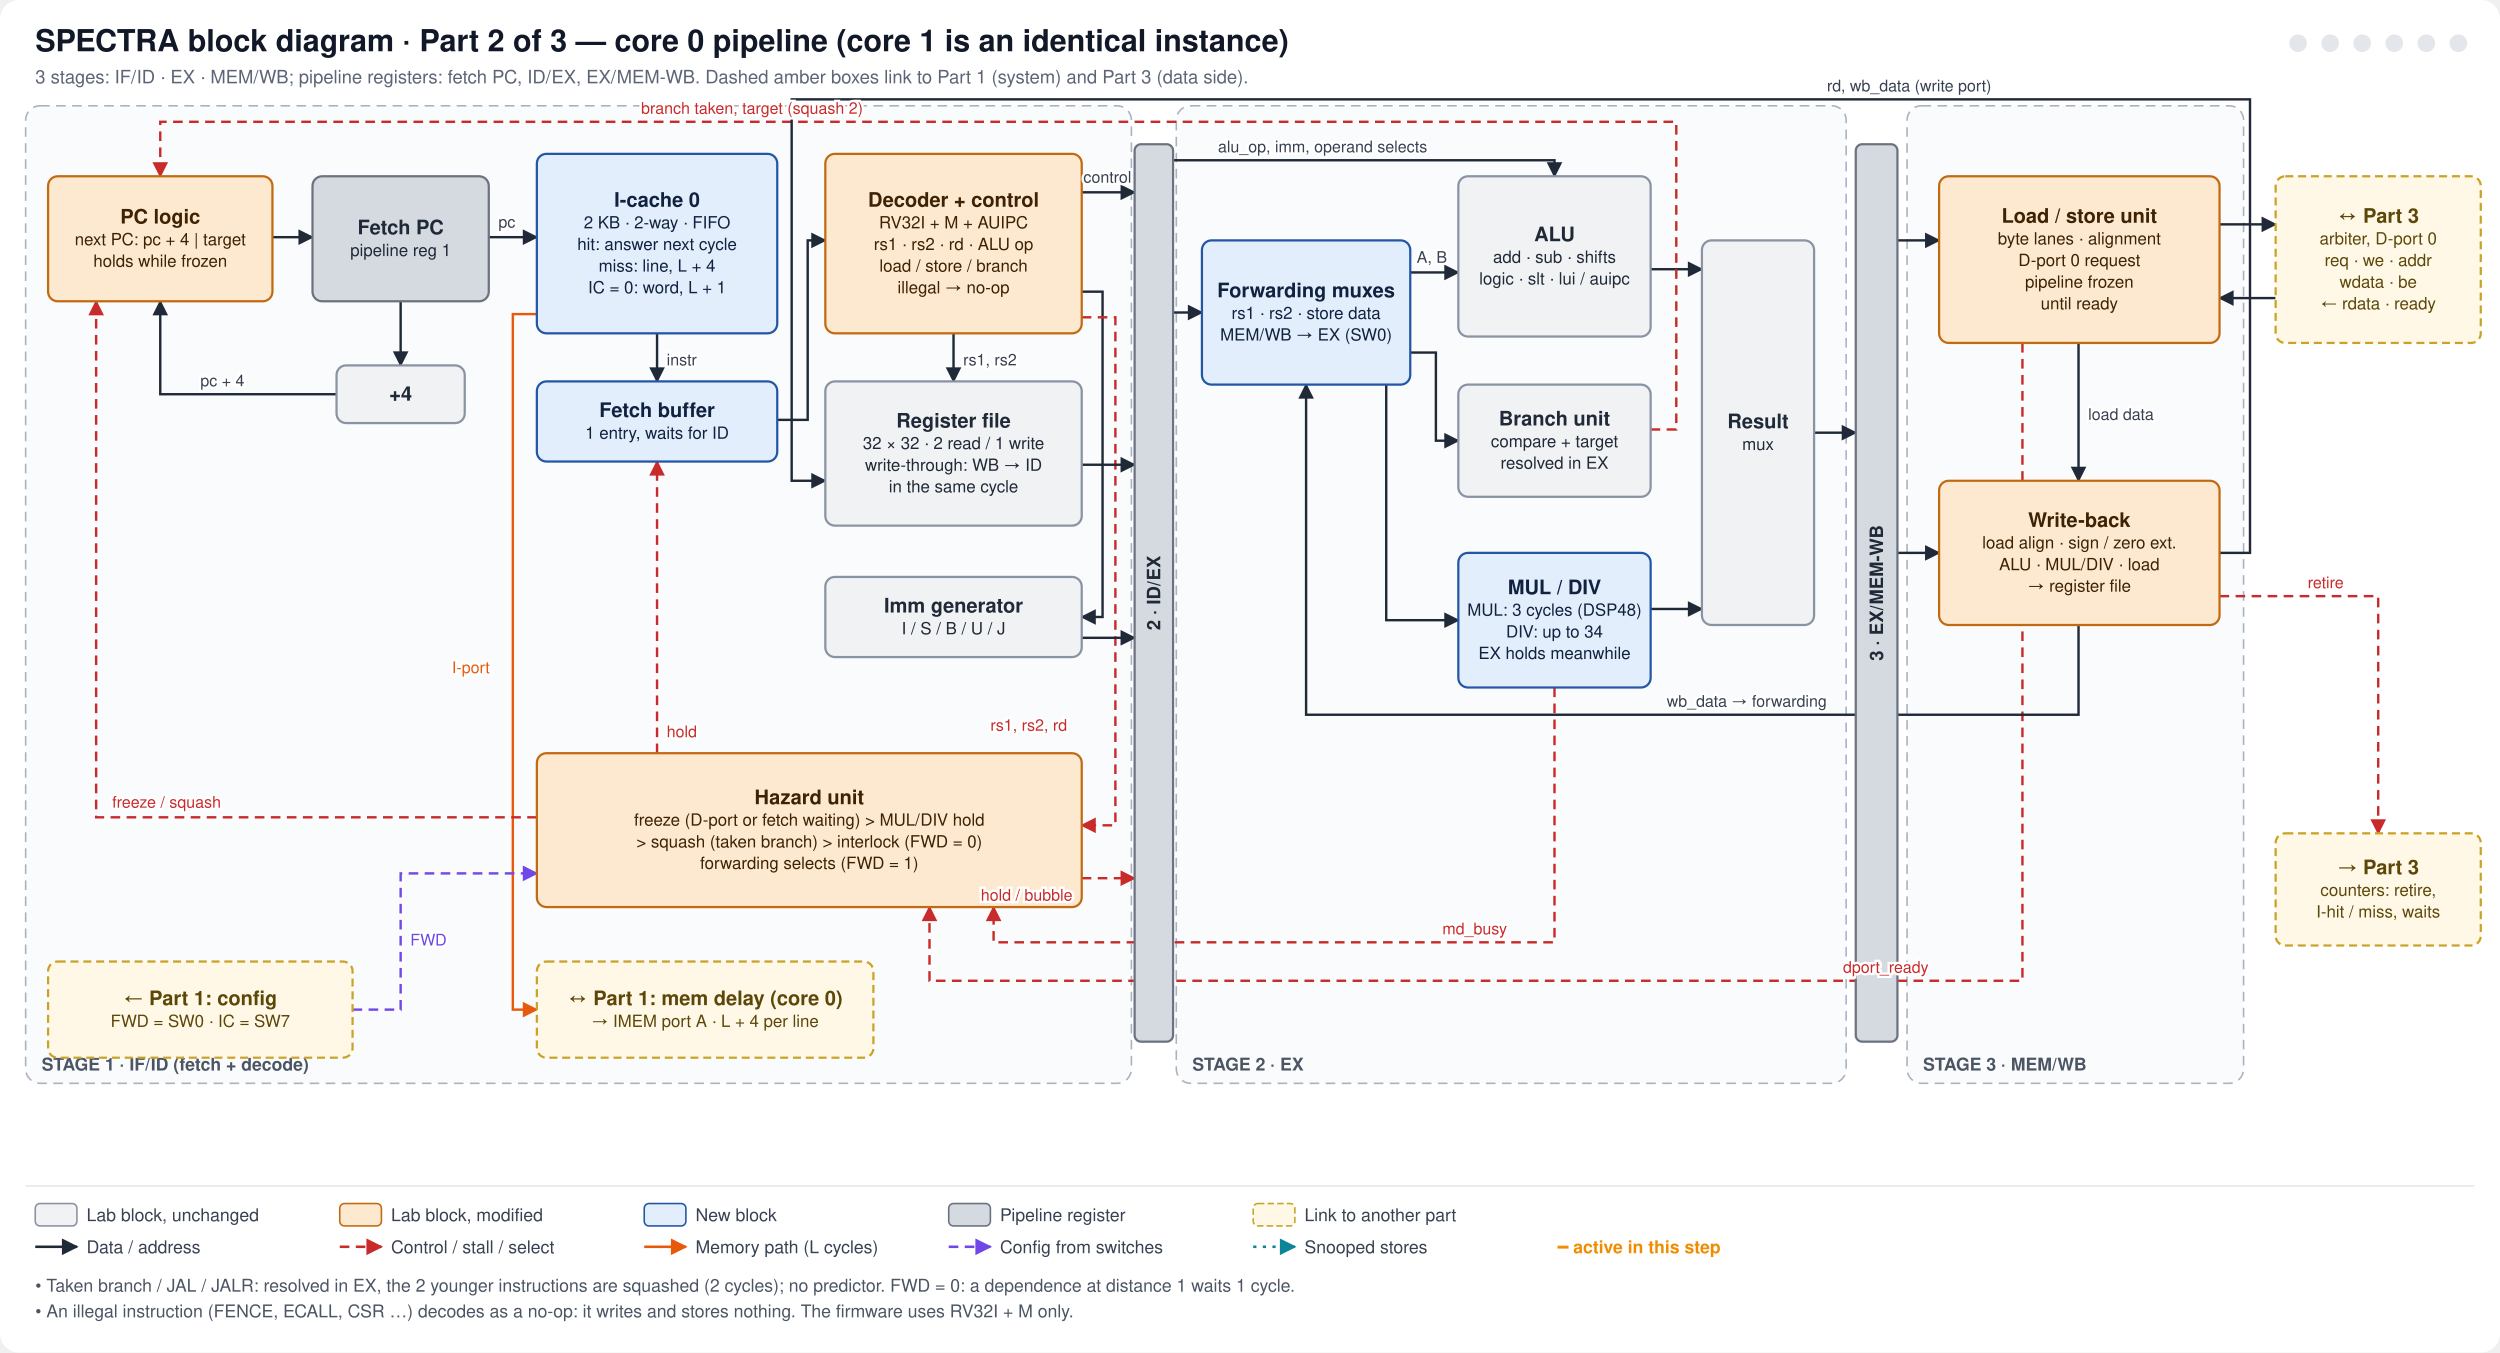
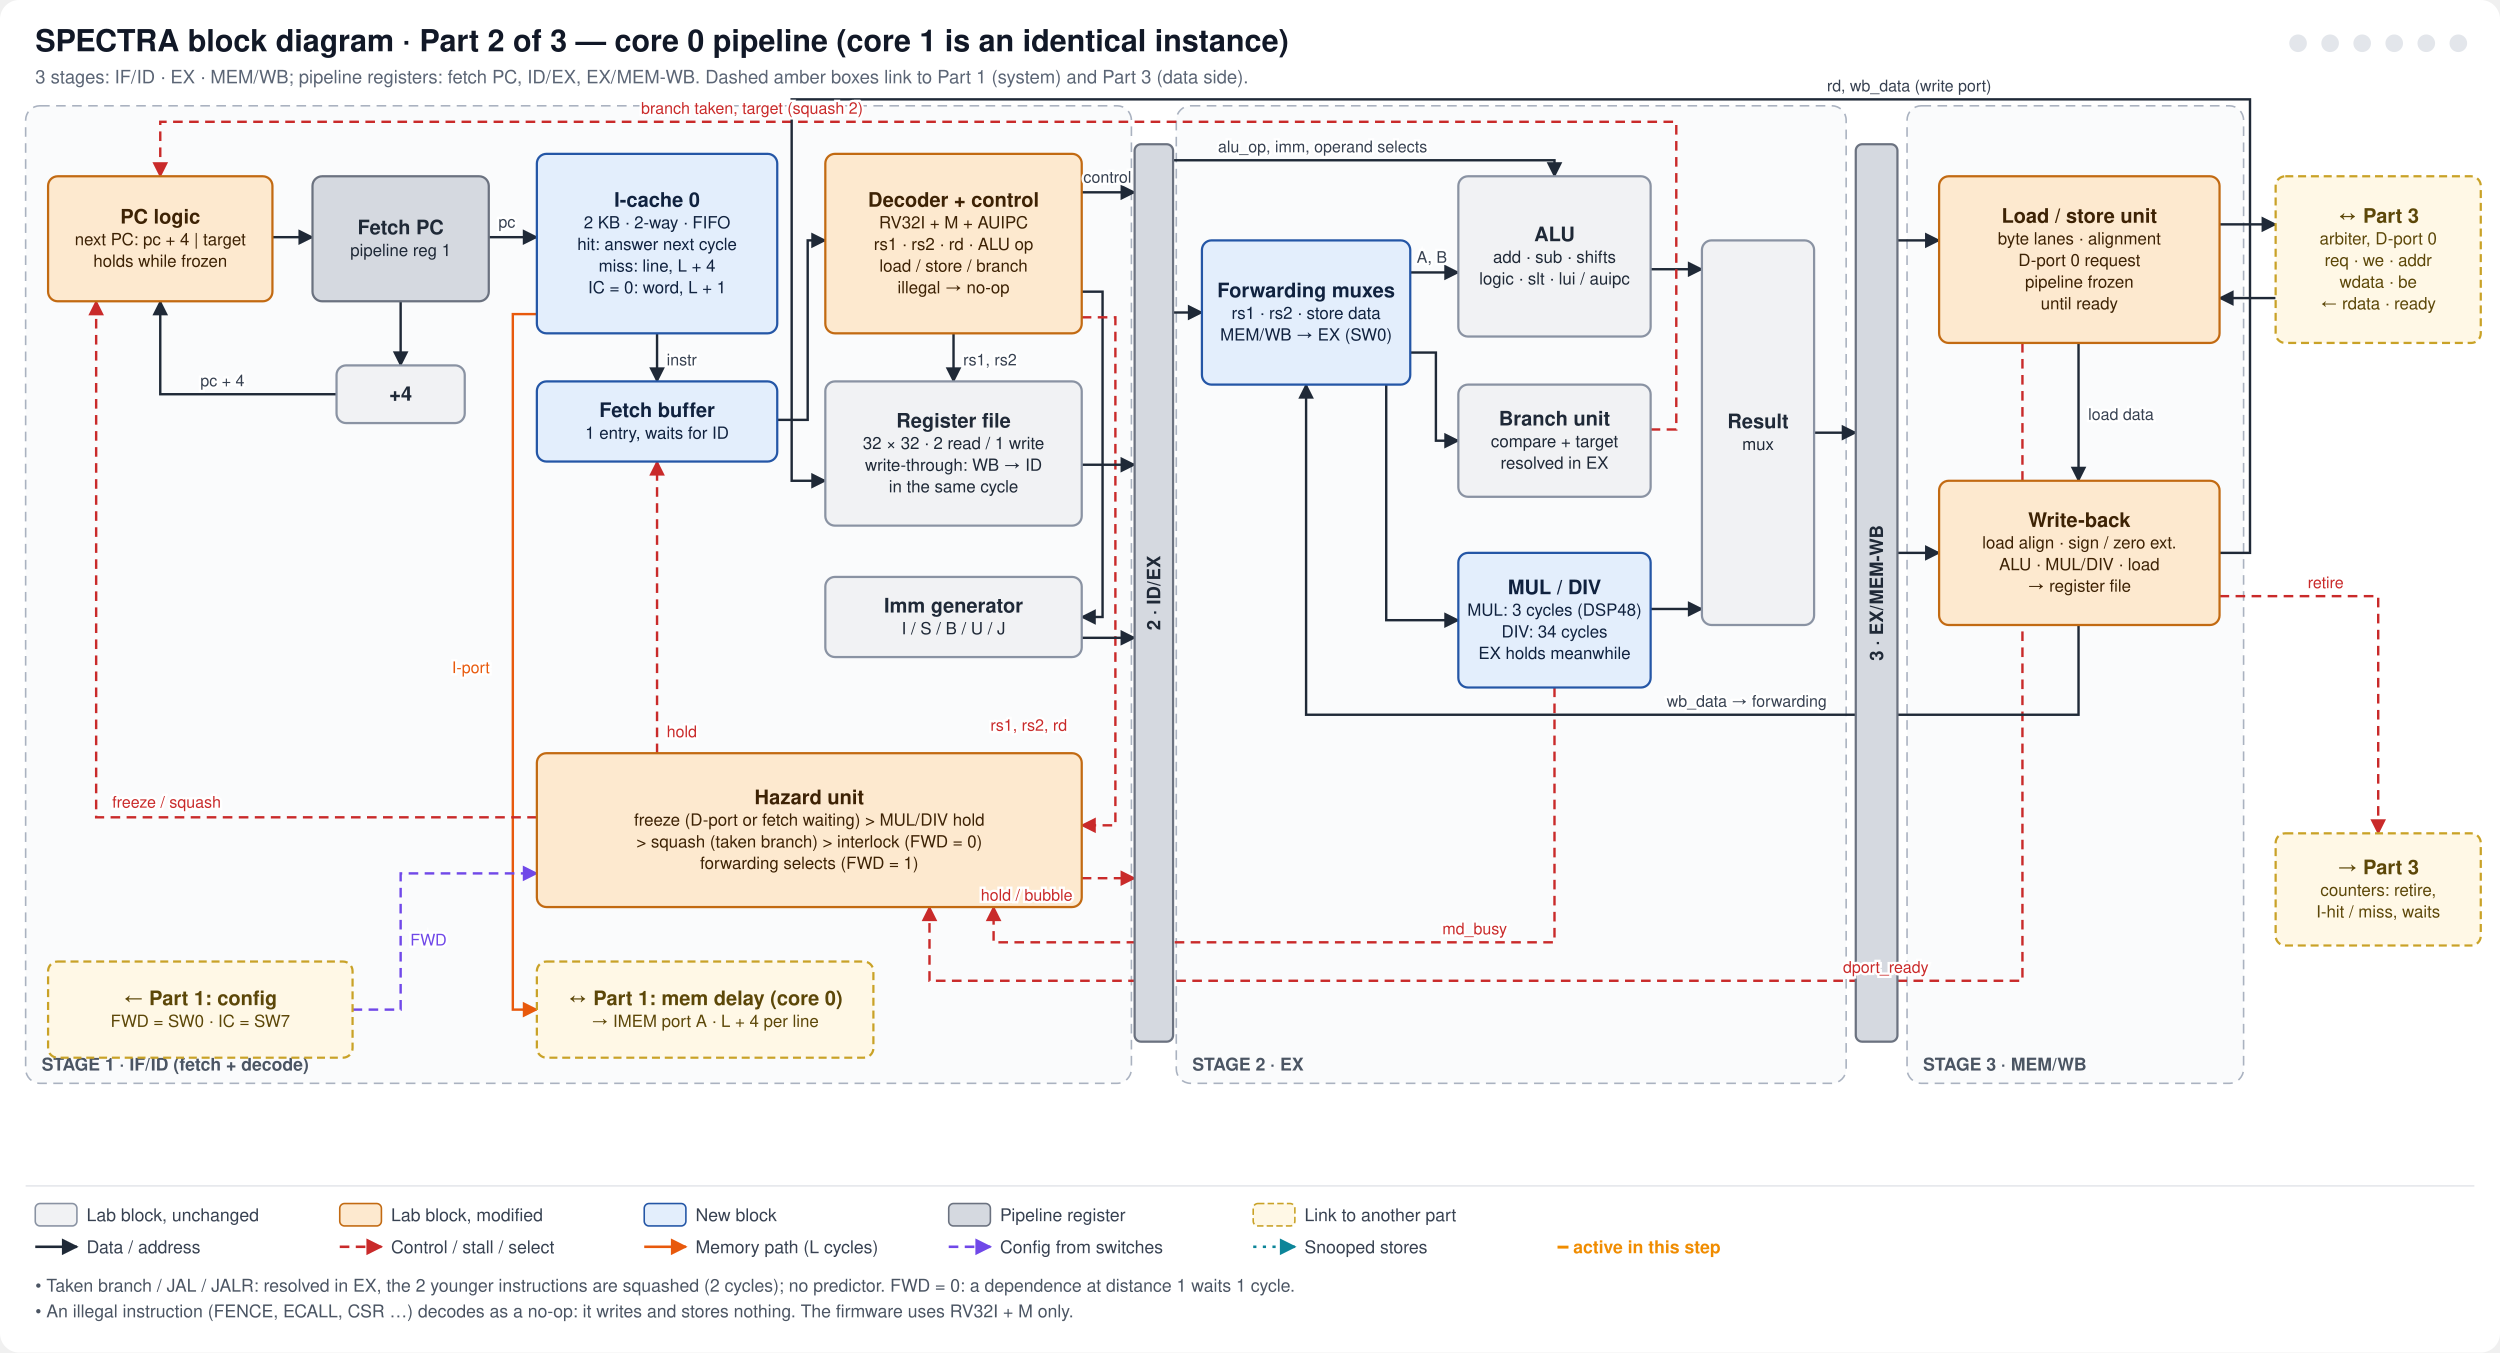
<svg xmlns="http://www.w3.org/2000/svg" viewBox="0 0 1560 844" width="1560" height="844" font-family="Segoe UI, Helvetica, Arial, sans-serif">
  <defs>
    <style>.flow{stroke-dasharray:7 9;animation:flow .7s linear infinite}@keyframes flow{to{stroke-dashoffset:-32}}@keyframes p0{0%,16.27%{opacity:1}16.67%,100%{opacity:0}}.p0{opacity:0;animation:p0 20.4s linear infinite}@keyframes p1{0%,16.67%{opacity:0}17.07%,32.93%{opacity:1}33.33%,100%{opacity:0}}.p1{opacity:0;animation:p1 20.4s linear infinite}@keyframes p2{0%,33.33%{opacity:0}33.73%,49.60%{opacity:1}50.00%,100%{opacity:0}}.p2{opacity:0;animation:p2 20.4s linear infinite}@keyframes p3{0%,50.00%{opacity:0}50.40%,66.27%{opacity:1}66.67%,100%{opacity:0}}.p3{opacity:0;animation:p3 20.4s linear infinite}@keyframes p4{0%,66.67%{opacity:0}67.07%,82.93%{opacity:1}83.33%,100%{opacity:0}}.p4{opacity:0;animation:p4 20.4s linear infinite}@keyframes p5{0%,83.33%{opacity:0}83.73%,99.60%{opacity:1}100.00%,100%{opacity:0}}.p5{opacity:0;animation:p5 20.4s linear infinite}</style>
    <marker id="m_data" viewBox="0 0 10 10" refX="9" refY="5" markerWidth="6.5" markerHeight="6.5" orient="auto-start-reverse">
      <path d="M0 0 L10 5 L0 10 z" fill="#1f2937" />
    </marker>
    <marker id="m_ctrl" viewBox="0 0 10 10" refX="9" refY="5" markerWidth="6.5" markerHeight="6.5" orient="auto-start-reverse">
      <path d="M0 0 L10 5 L0 10 z" fill="#c92a2a" />
    </marker>
    <marker id="m_mem" viewBox="0 0 10 10" refX="9" refY="5" markerWidth="6.5" markerHeight="6.5" orient="auto-start-reverse">
      <path d="M0 0 L10 5 L0 10 z" fill="#e8590c" />
    </marker>
    <marker id="m_cfg" viewBox="0 0 10 10" refX="9" refY="5" markerWidth="6.5" markerHeight="6.5" orient="auto-start-reverse">
      <path d="M0 0 L10 5 L0 10 z" fill="#7048e8" />
    </marker>
    <marker id="m_snoop" viewBox="0 0 10 10" refX="9" refY="5" markerWidth="6.5" markerHeight="6.5" orient="auto-start-reverse">
      <path d="M0 0 L10 5 L0 10 z" fill="#0c8599" />
    </marker>
    <marker id="m_hl" viewBox="0 0 10 10" refX="9" refY="5" markerWidth="6.5" markerHeight="6.5" orient="auto-start-reverse">
      <path d="M0 0 L10 5 L0 10 z" fill="#f08c00" />
    </marker>
  </defs>
  <rect width="1560" height="844" rx="12" fill="#ffffff" />
  <text x="22" y="32" font-size="19" font-weight="700" fill="#111827">SPECTRA block diagram · Part 2 of 3 — core 0 pipeline (core 1 is an identical instance)</text>
  <text x="22" y="52" font-size="11.5" fill="#5b6575">3 stages: IF/ID · EX · MEM/WB; pipeline registers: fetch PC, ID/EX, EX/MEM-WB. Dashed amber boxes link to Part 1 (system) and Part 3 (data side).</text>
  <rect x="16" y="66" width="690" height="610" rx="9" fill="#fafbfc" stroke="#aab2c0" stroke-dasharray="6 4" />
  <text x="26" y="668" font-size="11" font-weight="700" fill="#4b5563">STAGE 1 · IF/ID (fetch + decode)</text>
  <rect x="734" y="66" width="418" height="610" rx="9" fill="#fafbfc" stroke="#aab2c0" stroke-dasharray="6 4" />
  <text x="744" y="668" font-size="11" font-weight="700" fill="#4b5563">STAGE 2 · EX</text>
  <rect x="1190" y="66" width="210" height="610" rx="9" fill="#fafbfc" stroke="#aab2c0" stroke-dasharray="6 4" />
  <text x="1200" y="668" font-size="11" font-weight="700" fill="#4b5563">STAGE 3 · MEM/WB</text>
  <path d="M170 148 L195 148" fill="none" stroke="#1f2937" stroke-width="1.5" marker-end="url(#m_data)" />
  <path d="M305 148 L335 148" fill="none" stroke="#1f2937" stroke-width="1.5" marker-end="url(#m_data)" />
  <path d="M250 188 L250 228" fill="none" stroke="#1f2937" stroke-width="1.5" marker-end="url(#m_data)" />
  <path d="M210 246 L100 246 L100 188" fill="none" stroke="#1f2937" stroke-width="1.5" marker-end="url(#m_data)" />
  <path d="M410 208 L410 238" fill="none" stroke="#1f2937" stroke-width="1.5" marker-end="url(#m_data)" />
  <path d="M335 196 L320 196 L320 630 L335 630" fill="none" stroke="#e8590c" stroke-width="1.5" marker-end="url(#m_mem)" />
  <path d="M485 262 L504 262 L504 150 L515 150" fill="none" stroke="#1f2937" stroke-width="1.5" marker-end="url(#m_data)" />
  <path d="M595 208 L595 238" fill="none" stroke="#1f2937" stroke-width="1.5" marker-end="url(#m_data)" />
  <path d="M675 182 L688 182 L688 385 L675 385" fill="none" stroke="#1f2937" stroke-width="1.5" marker-end="url(#m_data)" />
  <path d="M675 198 L696 198 L696 515 L675 515" fill="none" stroke="#c92a2a" stroke-width="1.5" stroke-dasharray="6 4" marker-end="url(#m_ctrl)" />
  <path d="M675 120 L708 120" fill="none" stroke="#1f2937" stroke-width="1.5" marker-end="url(#m_data)" />
  <path d="M675 290 L708 290" fill="none" stroke="#1f2937" stroke-width="1.5" marker-end="url(#m_data)" />
  <path d="M675 398 L708 398" fill="none" stroke="#1f2937" stroke-width="1.5" marker-end="url(#m_data)" />
  <path d="M335 510 L60 510 L60 188" fill="none" stroke="#c92a2a" stroke-width="1.5" stroke-dasharray="6 4" marker-end="url(#m_ctrl)" />
  <path d="M410 470 L410 288" fill="none" stroke="#c92a2a" stroke-width="1.5" stroke-dasharray="6 4" marker-end="url(#m_ctrl)" />
  <path d="M675 548 L708 548" fill="none" stroke="#c92a2a" stroke-width="1.5" stroke-dasharray="6 4" marker-end="url(#m_ctrl)" />
  <path d="M732 195 L750 195" fill="none" stroke="#1f2937" stroke-width="1.5" marker-end="url(#m_data)" />
  <path d="M732 100 L970 100 L970 110" fill="none" stroke="#1f2937" stroke-width="1.5" marker-end="url(#m_data)" />
  <path d="M880 170 L910 170" fill="none" stroke="#1f2937" stroke-width="1.5" marker-end="url(#m_data)" />
  <path d="M880 220 L896 220 L896 275 L910 275" fill="none" stroke="#1f2937" stroke-width="1.5" marker-end="url(#m_data)" />
  <path d="M865 240 L865 387 L910 387" fill="none" stroke="#1f2937" stroke-width="1.5" marker-end="url(#m_data)" />
  <path d="M1030 168 L1062 168" fill="none" stroke="#1f2937" stroke-width="1.5" marker-end="url(#m_data)" />
  <path d="M1030 380 L1062 380" fill="none" stroke="#1f2937" stroke-width="1.5" marker-end="url(#m_data)" />
  <path d="M970 429 L970 588 L620 588 L620 566" fill="none" stroke="#c92a2a" stroke-width="1.5" stroke-dasharray="6 4" marker-end="url(#m_ctrl)" />
  <path d="M1030 268 L1046 268 L1046 76 L100 76 L100 110" fill="none" stroke="#c92a2a" stroke-width="1.5" stroke-dasharray="6 4" marker-end="url(#m_ctrl)" />
  <path d="M1132 270 L1158 270" fill="none" stroke="#1f2937" stroke-width="1.5" marker-end="url(#m_data)" />
  <path d="M1184 150 L1210 150" fill="none" stroke="#1f2937" stroke-width="1.5" marker-end="url(#m_data)" />
  <path d="M1184 345 L1210 345" fill="none" stroke="#1f2937" stroke-width="1.5" marker-end="url(#m_data)" />
  <path d="M1385 140 L1420 140" fill="none" stroke="#1f2937" stroke-width="1.5" marker-end="url(#m_data)" />
  <path d="M1420 186 L1385 186" fill="none" stroke="#1f2937" stroke-width="1.5" marker-end="url(#m_data)" />
  <path d="M1297 214 L1297 300" fill="none" stroke="#1f2937" stroke-width="1.5" marker-end="url(#m_data)" />
  <path d="M1262 214 L1262 612 L580 612 L580 566" fill="none" stroke="#c92a2a" stroke-width="1.5" stroke-dasharray="6 4" marker-end="url(#m_ctrl)" />
  <path d="M1385 345 L1404 345 L1404 62 L494 62 L494 300 L515 300" fill="none" stroke="#1f2937" stroke-width="1.5" marker-end="url(#m_data)" />
  <path d="M1297 390 L1297 446 L815 446 L815 240" fill="none" stroke="#1f2937" stroke-width="1.5" marker-end="url(#m_data)" />
  <path d="M1385 372 L1484 372 L1484 520" fill="none" stroke="#c92a2a" stroke-width="1.5" stroke-dasharray="6 4" marker-end="url(#m_ctrl)" />
  <path d="M220 630 L250 630 L250 545 L335 545" fill="none" stroke="#7048e8" stroke-width="1.5" stroke-dasharray="6 4" marker-end="url(#m_cfg)" />
  <rect x="708" y="90" width="24" height="560" rx="4" fill="#d5d9e0" stroke="#6b7280" stroke-width="1.4" />
  <text x="724" y="370" font-size="11.5" font-weight="700" fill="#1f2937" text-anchor="middle" transform="rotate(-90 724 370)">2 · ID/EX</text>
  <rect x="1158" y="90" width="26" height="560" rx="4" fill="#d5d9e0" stroke="#6b7280" stroke-width="1.4" />
  <text x="1175" y="370" font-size="11.5" font-weight="700" fill="#1f2937" text-anchor="middle" transform="rotate(-90 1175 370)">3 · EX/MEM-WB</text>
  <rect x="30" y="110" width="140" height="78" rx="6" fill="#fde9cf" stroke="#c26a12" stroke-width="1.4" />
  <text x="100" y="139.5" text-anchor="middle" fill="#3d2204" font-size="12.5" font-weight="700">PC logic</text>
  <text x="100" y="153.0" text-anchor="middle" fill="#3d2204" font-size="10.5">next PC: pc + 4 | target</text>
  <text x="100" y="166.5" text-anchor="middle" fill="#3d2204" font-size="10.5">holds while frozen</text>
  <rect x="195" y="110" width="110" height="78" rx="6" fill="#d5d9e0" stroke="#6b7280" stroke-width="1.4" />
  <text x="250" y="146.2" text-anchor="middle" fill="#1f2937" font-size="12.5" font-weight="700">Fetch PC</text>
  <text x="250" y="159.8" text-anchor="middle" fill="#1f2937" font-size="10.5">pipeline reg 1</text>
  <rect x="210" y="228" width="80" height="36" rx="6" fill="#f1f2f4" stroke="#8a93a3" stroke-width="1.4" />
  <text x="250" y="250.0" text-anchor="middle" fill="#1f2937" font-size="12.5" font-weight="700">+4</text>
  <rect x="335" y="96" width="150" height="112" rx="6" fill="#e3eefc" stroke="#2456a6" stroke-width="1.4" />
  <text x="410" y="129.0" text-anchor="middle" fill="#10223f" font-size="12.5" font-weight="700">I-cache 0</text>
  <text x="410" y="142.5" text-anchor="middle" fill="#10223f" font-size="10.5">2 KB · 2-way · FIFO</text>
  <text x="410" y="156.0" text-anchor="middle" fill="#10223f" font-size="10.5">hit: answer next cycle</text>
  <text x="410" y="169.5" text-anchor="middle" fill="#10223f" font-size="10.5">miss: line, L + 4</text>
  <text x="410" y="183.0" text-anchor="middle" fill="#10223f" font-size="10.5">IC = 0: word, L + 1</text>
  <rect x="335" y="238" width="150" height="50" rx="6" fill="#e3eefc" stroke="#2456a6" stroke-width="1.4" />
  <text x="410" y="260.2" text-anchor="middle" fill="#10223f" font-size="12.5" font-weight="700">Fetch buffer</text>
  <text x="410" y="273.8" text-anchor="middle" fill="#10223f" font-size="10.5">1 entry, waits for ID</text>
  <rect x="515" y="96" width="160" height="112" rx="6" fill="#fde9cf" stroke="#c26a12" stroke-width="1.4" />
  <text x="595" y="129.0" text-anchor="middle" fill="#3d2204" font-size="12.5" font-weight="700">Decoder + control</text>
  <text x="595" y="142.5" text-anchor="middle" fill="#3d2204" font-size="10.5">RV32I + M + AUIPC</text>
  <text x="595" y="156.0" text-anchor="middle" fill="#3d2204" font-size="10.5">rs1 · rs2 · rd · ALU op</text>
  <text x="595" y="169.5" text-anchor="middle" fill="#3d2204" font-size="10.5">load / store / branch</text>
  <text x="595" y="183.0" text-anchor="middle" fill="#3d2204" font-size="10.5">illegal → no-op</text>
  <rect x="515" y="238" width="160" height="90" rx="6" fill="#f1f2f4" stroke="#8a93a3" stroke-width="1.4" />
  <text x="595" y="266.8" text-anchor="middle" fill="#1f2937" font-size="12.5" font-weight="700">Register file</text>
  <text x="595" y="280.2" text-anchor="middle" fill="#1f2937" font-size="10.5">32 × 32 · 2 read / 1 write</text>
  <text x="595" y="293.8" text-anchor="middle" fill="#1f2937" font-size="10.5">write-through: WB → ID</text>
  <text x="595" y="307.2" text-anchor="middle" fill="#1f2937" font-size="10.5">in the same cycle</text>
  <rect x="515" y="360" width="160" height="50" rx="6" fill="#f1f2f4" stroke="#8a93a3" stroke-width="1.4" />
  <text x="595" y="382.2" text-anchor="middle" fill="#1f2937" font-size="12.5" font-weight="700">Imm generator</text>
  <text x="595" y="395.8" text-anchor="middle" fill="#1f2937" font-size="10.5">I / S / B / U / J</text>
  <rect x="335" y="470" width="340" height="96" rx="6" fill="#fde9cf" stroke="#c26a12" stroke-width="1.4" />
  <text x="505" y="501.8" text-anchor="middle" fill="#3d2204" font-size="12.5" font-weight="700">Hazard unit</text>
  <text x="505" y="515.2" text-anchor="middle" fill="#3d2204" font-size="10.5">freeze (D-port or fetch waiting) &gt; MUL/DIV hold</text>
  <text x="505" y="528.8" text-anchor="middle" fill="#3d2204" font-size="10.5">&gt; squash (taken branch) &gt; interlock (FWD = 0)</text>
  <text x="505" y="542.2" text-anchor="middle" fill="#3d2204" font-size="10.5">forwarding selects (FWD = 1)</text>
  <rect x="750" y="150" width="130" height="90" rx="6" fill="#e3eefc" stroke="#2456a6" stroke-width="1.4" />
  <text x="815" y="185.5" text-anchor="middle" fill="#10223f" font-size="12.5" font-weight="700">Forwarding muxes</text>
  <text x="815" y="199.0" text-anchor="middle" fill="#10223f" font-size="10.5">rs1 · rs2 · store data</text>
  <text x="815" y="212.5" text-anchor="middle" fill="#10223f" font-size="10.5">MEM/WB → EX (SW0)</text>
  <rect x="910" y="110" width="120" height="100" rx="6" fill="#f1f2f4" stroke="#8a93a3" stroke-width="1.4" />
  <text x="970" y="150.5" text-anchor="middle" fill="#1f2937" font-size="12.5" font-weight="700">ALU</text>
  <text x="970" y="164.0" text-anchor="middle" fill="#1f2937" font-size="10.5">add · sub · shifts</text>
  <text x="970" y="177.5" text-anchor="middle" fill="#1f2937" font-size="10.5">logic · slt · lui / auipc</text>
  <rect x="910" y="240" width="120" height="70" rx="6" fill="#f1f2f4" stroke="#8a93a3" stroke-width="1.4" />
  <text x="970" y="265.5" text-anchor="middle" fill="#1f2937" font-size="12.5" font-weight="700">Branch unit</text>
  <text x="970" y="279.0" text-anchor="middle" fill="#1f2937" font-size="10.5">compare + target</text>
  <text x="970" y="292.5" text-anchor="middle" fill="#1f2937" font-size="10.5">resolved in EX</text>
  <rect x="910" y="345" width="120" height="84" rx="6" fill="#e3eefc" stroke="#2456a6" stroke-width="1.4" />
  <text x="970" y="370.8" text-anchor="middle" fill="#10223f" font-size="12.5" font-weight="700">MUL / DIV</text>
  <text x="970" y="384.2" text-anchor="middle" fill="#10223f" font-size="10.5">MUL: 3 cycles (DSP48)</text>
-   <text x="970" y="397.8" text-anchor="middle" fill="#10223f" font-size="10.5">DIV: up to 34</text>
+   <text x="970" y="397.8" text-anchor="middle" fill="#10223f" font-size="10.5">DIV: 34 cycles</text>
  <text x="970" y="411.2" text-anchor="middle" fill="#10223f" font-size="10.5">EX holds meanwhile</text>
  <rect x="1062" y="150" width="70" height="240" rx="6" fill="#f1f2f4" stroke="#8a93a3" stroke-width="1.4" />
  <text x="1097" y="267.2" text-anchor="middle" fill="#1f2937" font-size="12.5" font-weight="700">Result</text>
  <text x="1097" y="280.8" text-anchor="middle" fill="#1f2937" font-size="10.5">mux</text>
  <rect x="1210" y="110" width="175" height="104" rx="6" fill="#fde9cf" stroke="#c26a12" stroke-width="1.4" />
  <text x="1297.5" y="139.0" text-anchor="middle" fill="#3d2204" font-size="12.5" font-weight="700">Load / store unit</text>
  <text x="1297.5" y="152.5" text-anchor="middle" fill="#3d2204" font-size="10.5">byte lanes · alignment</text>
  <text x="1297.5" y="166.0" text-anchor="middle" fill="#3d2204" font-size="10.5">D-port 0 request</text>
  <text x="1297.5" y="179.5" text-anchor="middle" fill="#3d2204" font-size="10.5">pipeline frozen</text>
  <text x="1297.5" y="193.0" text-anchor="middle" fill="#3d2204" font-size="10.5">until ready</text>
  <rect x="1210" y="300" width="175" height="90" rx="6" fill="#fde9cf" stroke="#c26a12" stroke-width="1.4" />
  <text x="1297.5" y="328.8" text-anchor="middle" fill="#3d2204" font-size="12.5" font-weight="700">Write-back</text>
  <text x="1297.5" y="342.2" text-anchor="middle" fill="#3d2204" font-size="10.5">load align · sign / zero ext.</text>
  <text x="1297.5" y="355.8" text-anchor="middle" fill="#3d2204" font-size="10.5">ALU · MUL/DIV · load</text>
  <text x="1297.5" y="369.2" text-anchor="middle" fill="#3d2204" font-size="10.5">→ register file</text>
  <rect x="1420" y="110" width="128" height="104" rx="6" fill="#fff8e6" stroke="#c9a227" stroke-width="1.4" stroke-dasharray="5 3" />
  <text x="1484" y="139.0" text-anchor="middle" fill="#5c4708" font-size="12.5" font-weight="700">↔ Part 3</text>
  <text x="1484" y="152.5" text-anchor="middle" fill="#5c4708" font-size="10.5">arbiter, D-port 0</text>
  <text x="1484" y="166.0" text-anchor="middle" fill="#5c4708" font-size="10.5">req · we · addr</text>
  <text x="1484" y="179.5" text-anchor="middle" fill="#5c4708" font-size="10.5">wdata · be</text>
  <text x="1484" y="193.0" text-anchor="middle" fill="#5c4708" font-size="10.5">← rdata · ready</text>
  <rect x="1420" y="520" width="128" height="70" rx="6" fill="#fff8e6" stroke="#c9a227" stroke-width="1.4" stroke-dasharray="5 3" />
  <text x="1484" y="545.5" text-anchor="middle" fill="#5c4708" font-size="12.5" font-weight="700">→ Part 3</text>
  <text x="1484" y="559.0" text-anchor="middle" fill="#5c4708" font-size="10.5">counters: retire,</text>
  <text x="1484" y="572.5" text-anchor="middle" fill="#5c4708" font-size="10.5">I-hit / miss, waits</text>
  <rect x="30" y="600" width="190" height="60" rx="6" fill="#fff8e6" stroke="#c9a227" stroke-width="1.4" stroke-dasharray="5 3" />
  <text x="125" y="627.2" text-anchor="middle" fill="#5c4708" font-size="12.5" font-weight="700">← Part 1: config</text>
  <text x="125" y="640.8" text-anchor="middle" fill="#5c4708" font-size="10.5">FWD = SW0 · IC = SW7</text>
  <rect x="335" y="600" width="210" height="60" rx="6" fill="#fff8e6" stroke="#c9a227" stroke-width="1.4" stroke-dasharray="5 3" />
  <text x="440" y="627.2" text-anchor="middle" fill="#5c4708" font-size="12.5" font-weight="700">↔ Part 1: mem delay (core 0)</text>
  <text x="440" y="640.8" text-anchor="middle" fill="#5c4708" font-size="10.5">→ IMEM port A · L + 4 per line</text>
  <text x="311" y="142" font-size="10" fill="#374151" paint-order="stroke" stroke="#ffffff" stroke-width="3">pc</text>
  <text x="125" y="241" font-size="10" fill="#374151" paint-order="stroke" stroke="#ffffff" stroke-width="3">pc + 4</text>
  <text x="416" y="228" font-size="10" fill="#374151" paint-order="stroke" stroke="#ffffff" stroke-width="3">instr</text>
  <text x="282" y="420" font-size="10" fill="#e8590c" paint-order="stroke" stroke="#ffffff" stroke-width="3">I-port</text>
  <text x="601" y="228" font-size="10" fill="#374151" paint-order="stroke" stroke="#ffffff" stroke-width="3">rs1, rs2</text>
  <text x="618" y="456" font-size="10" fill="#c92a2a" paint-order="stroke" stroke="#ffffff" stroke-width="3">rs1, rs2, rd</text>
  <text x="676" y="114" font-size="10" fill="#374151" paint-order="stroke" stroke="#ffffff" stroke-width="3">control</text>
  <text x="70" y="504" font-size="10" fill="#c92a2a" paint-order="stroke" stroke="#ffffff" stroke-width="3">freeze / squash</text>
  <text x="416" y="460" font-size="10" fill="#c92a2a" paint-order="stroke" stroke="#ffffff" stroke-width="3">hold</text>
  <text x="612" y="562" font-size="10" fill="#c92a2a" paint-order="stroke" stroke="#ffffff" stroke-width="3">hold / bubble</text>
  <text x="760" y="95" font-size="10" fill="#374151" paint-order="stroke" stroke="#ffffff" stroke-width="3">alu_op, imm, operand selects</text>
  <text x="884" y="164" font-size="10" fill="#374151" paint-order="stroke" stroke="#ffffff" stroke-width="3">A, B</text>
  <text x="900" y="583" font-size="10" fill="#c92a2a" paint-order="stroke" stroke="#ffffff" stroke-width="3">md_busy</text>
  <text x="400" y="71" font-size="10" fill="#c92a2a" paint-order="stroke" stroke="#ffffff" stroke-width="3">branch taken, target (squash 2)</text>
  <text x="1303" y="262" font-size="10" fill="#374151" paint-order="stroke" stroke="#ffffff" stroke-width="3">load data</text>
  <text x="1150" y="607" font-size="10" fill="#c92a2a" paint-order="stroke" stroke="#ffffff" stroke-width="3">dport_ready</text>
  <text x="1140" y="57" font-size="10" fill="#374151" paint-order="stroke" stroke="#ffffff" stroke-width="3">rd, wb_data (write port)</text>
  <text x="1040" y="441" font-size="10" fill="#374151" paint-order="stroke" stroke="#ffffff" stroke-width="3">wb_data → forwarding</text>
  <text x="1440" y="367" font-size="10" fill="#c92a2a" paint-order="stroke" stroke="#ffffff" stroke-width="3">retire</text>
  <text x="256" y="590" font-size="10" fill="#7048e8" paint-order="stroke" stroke="#ffffff" stroke-width="3">FWD</text>
  <g class="p0">
    <path d="M170 148 L195 148" fill="none" stroke="#f08c00" stroke-width="5" stroke-opacity=".3" />
    <path class="flow" d="M170 148 L195 148" fill="none" stroke="#f08c00" stroke-width="2.6" marker-end="url(#m_hl)" />
    <path d="M305 148 L335 148" fill="none" stroke="#f08c00" stroke-width="5" stroke-opacity=".3" />
    <path class="flow" d="M305 148 L335 148" fill="none" stroke="#f08c00" stroke-width="2.6" marker-end="url(#m_hl)" />
    <path d="M250 188 L250 228" fill="none" stroke="#f08c00" stroke-width="5" stroke-opacity=".3" />
    <path class="flow" d="M250 188 L250 228" fill="none" stroke="#f08c00" stroke-width="2.6" marker-end="url(#m_hl)" />
    <path d="M210 246 L100 246 L100 188" fill="none" stroke="#f08c00" stroke-width="5" stroke-opacity=".3" />
    <path class="flow" d="M210 246 L100 246 L100 188" fill="none" stroke="#f08c00" stroke-width="2.6" marker-end="url(#m_hl)" />
    <path d="M410 208 L410 238" fill="none" stroke="#f08c00" stroke-width="5" stroke-opacity=".3" />
    <path class="flow" d="M410 208 L410 238" fill="none" stroke="#f08c00" stroke-width="2.6" marker-end="url(#m_hl)" />
    <path d="M335 196 L320 196 L320 630 L335 630" fill="none" stroke="#f08c00" stroke-width="5" stroke-opacity=".3" />
    <path class="flow" d="M335 196 L320 196 L320 630 L335 630" fill="none" stroke="#f08c00" stroke-width="2.6" marker-end="url(#m_hl)" />
    <rect x="27" y="107" width="146" height="84" rx="8" fill="none" stroke="#f08c00" stroke-width="3.2" />
    <rect x="192" y="107" width="116" height="84" rx="8" fill="none" stroke="#f08c00" stroke-width="3.2" />
    <rect x="207" y="225" width="86" height="42" rx="8" fill="none" stroke="#f08c00" stroke-width="3.2" />
    <rect x="332" y="93" width="156" height="118" rx="8" fill="none" stroke="#f08c00" stroke-width="3.2" />
    <rect x="332" y="235" width="156" height="56" rx="8" fill="none" stroke="#f08c00" stroke-width="3.2" />
    <rect x="332" y="597" width="216" height="66" rx="8" fill="none" stroke="#f08c00" stroke-width="3.2" />
    <rect x="16" y="692" width="1528" height="30" rx="7" fill="#fff4e0" />
    <text x="28" y="712" font-size="14" fill="#1f2937">
      <tspan font-weight="700" fill="#d9480f">1 / 6 · Fetch</tspan>   The fetch PC addresses I-cache 0; a hit answers the next cycle, a miss refills a line through core 0's mem delay</text>
  </g>
  <g class="p1">
    <path d="M485 262 L504 262 L504 150 L515 150" fill="none" stroke="#f08c00" stroke-width="5" stroke-opacity=".3" />
    <path class="flow" d="M485 262 L504 262 L504 150 L515 150" fill="none" stroke="#f08c00" stroke-width="2.6" marker-end="url(#m_hl)" />
    <path d="M595 208 L595 238" fill="none" stroke="#f08c00" stroke-width="5" stroke-opacity=".3" />
    <path class="flow" d="M595 208 L595 238" fill="none" stroke="#f08c00" stroke-width="2.6" marker-end="url(#m_hl)" />
    <path d="M675 182 L688 182 L688 385 L675 385" fill="none" stroke="#f08c00" stroke-width="5" stroke-opacity=".3" />
    <path class="flow" d="M675 182 L688 182 L688 385 L675 385" fill="none" stroke="#f08c00" stroke-width="2.6" marker-end="url(#m_hl)" />
    <path d="M675 198 L696 198 L696 515 L675 515" fill="none" stroke="#f08c00" stroke-width="5" stroke-opacity=".3" />
    <path class="flow" d="M675 198 L696 198 L696 515 L675 515" fill="none" stroke="#f08c00" stroke-width="2.6" marker-end="url(#m_hl)" />
    <path d="M675 120 L708 120" fill="none" stroke="#f08c00" stroke-width="5" stroke-opacity=".3" />
    <path class="flow" d="M675 120 L708 120" fill="none" stroke="#f08c00" stroke-width="2.6" marker-end="url(#m_hl)" />
    <path d="M675 290 L708 290" fill="none" stroke="#f08c00" stroke-width="5" stroke-opacity=".3" />
    <path class="flow" d="M675 290 L708 290" fill="none" stroke="#f08c00" stroke-width="2.6" marker-end="url(#m_hl)" />
    <path d="M675 398 L708 398" fill="none" stroke="#f08c00" stroke-width="5" stroke-opacity=".3" />
    <path class="flow" d="M675 398 L708 398" fill="none" stroke="#f08c00" stroke-width="2.6" marker-end="url(#m_hl)" />
    <path d="M675 548 L708 548" fill="none" stroke="#f08c00" stroke-width="5" stroke-opacity=".3" />
    <path class="flow" d="M675 548 L708 548" fill="none" stroke="#f08c00" stroke-width="2.6" marker-end="url(#m_hl)" />
    <path d="M220 630 L250 630 L250 545 L335 545" fill="none" stroke="#f08c00" stroke-width="5" stroke-opacity=".3" />
    <path class="flow" d="M220 630 L250 630 L250 545 L335 545" fill="none" stroke="#f08c00" stroke-width="2.6" marker-end="url(#m_hl)" />
    <rect x="512" y="93" width="166" height="118" rx="8" fill="none" stroke="#f08c00" stroke-width="3.2" />
    <rect x="512" y="235" width="166" height="96" rx="8" fill="none" stroke="#f08c00" stroke-width="3.2" />
    <rect x="512" y="357" width="166" height="56" rx="8" fill="none" stroke="#f08c00" stroke-width="3.2" />
    <rect x="332" y="467" width="346" height="102" rx="8" fill="none" stroke="#f08c00" stroke-width="3.2" />
    <rect x="705" y="87" width="30" height="566" rx="8" fill="none" stroke="#f08c00" stroke-width="3.2" />
    <rect x="16" y="692" width="1528" height="30" rx="7" fill="#fff4e0" />
    <text x="28" y="712" font-size="14" fill="#1f2937">
      <tspan font-weight="700" fill="#d9480f">2 / 6 · Decode</tspan>   ID decodes, reads two registers and the immediate; the hazard unit checks the dependence on the instruction in EX</text>
  </g>
  <g class="p2">
    <path d="M732 195 L750 195" fill="none" stroke="#f08c00" stroke-width="5" stroke-opacity=".3" />
    <path class="flow" d="M732 195 L750 195" fill="none" stroke="#f08c00" stroke-width="2.6" marker-end="url(#m_hl)" />
    <path d="M732 100 L970 100 L970 110" fill="none" stroke="#f08c00" stroke-width="5" stroke-opacity=".3" />
    <path class="flow" d="M732 100 L970 100 L970 110" fill="none" stroke="#f08c00" stroke-width="2.6" marker-end="url(#m_hl)" />
    <path d="M880 170 L910 170" fill="none" stroke="#f08c00" stroke-width="5" stroke-opacity=".3" />
    <path class="flow" d="M880 170 L910 170" fill="none" stroke="#f08c00" stroke-width="2.6" marker-end="url(#m_hl)" />
    <path d="M865 240 L865 387 L910 387" fill="none" stroke="#f08c00" stroke-width="5" stroke-opacity=".3" />
    <path class="flow" d="M865 240 L865 387 L910 387" fill="none" stroke="#f08c00" stroke-width="2.6" marker-end="url(#m_hl)" />
    <path d="M1030 168 L1062 168" fill="none" stroke="#f08c00" stroke-width="5" stroke-opacity=".3" />
    <path class="flow" d="M1030 168 L1062 168" fill="none" stroke="#f08c00" stroke-width="2.6" marker-end="url(#m_hl)" />
    <path d="M1030 380 L1062 380" fill="none" stroke="#f08c00" stroke-width="5" stroke-opacity=".3" />
    <path class="flow" d="M1030 380 L1062 380" fill="none" stroke="#f08c00" stroke-width="2.6" marker-end="url(#m_hl)" />
    <path d="M970 429 L970 588 L620 588 L620 566" fill="none" stroke="#f08c00" stroke-width="5" stroke-opacity=".3" />
    <path class="flow" d="M970 429 L970 588 L620 588 L620 566" fill="none" stroke="#f08c00" stroke-width="2.6" marker-end="url(#m_hl)" />
    <path d="M1132 270 L1158 270" fill="none" stroke="#f08c00" stroke-width="5" stroke-opacity=".3" />
    <path class="flow" d="M1132 270 L1158 270" fill="none" stroke="#f08c00" stroke-width="2.6" marker-end="url(#m_hl)" />
    <rect x="747" y="147" width="136" height="96" rx="8" fill="none" stroke="#f08c00" stroke-width="3.2" />
    <rect x="907" y="107" width="126" height="106" rx="8" fill="none" stroke="#f08c00" stroke-width="3.2" />
    <rect x="907" y="342" width="126" height="90" rx="8" fill="none" stroke="#f08c00" stroke-width="3.2" />
    <rect x="1059" y="147" width="76" height="246" rx="8" fill="none" stroke="#f08c00" stroke-width="3.2" />
    <rect x="1155" y="87" width="32" height="566" rx="8" fill="none" stroke="#f08c00" stroke-width="3.2" />
    <rect x="16" y="692" width="1528" height="30" rx="7" fill="#fff4e0" />
    <text x="28" y="712" font-size="14" fill="#1f2937">
      <tspan font-weight="700" fill="#d9480f">3 / 6 · Execute</tspan>   EX: forwarding muxes pick the operands, the ALU or MUL / DIV computes; a busy MUL / DIV holds the pipeline</text>
  </g>
  <g class="p3">
    <path d="M880 220 L896 220 L896 275 L910 275" fill="none" stroke="#f08c00" stroke-width="5" stroke-opacity=".3" />
    <path class="flow" d="M880 220 L896 220 L896 275 L910 275" fill="none" stroke="#f08c00" stroke-width="2.6" marker-end="url(#m_hl)" />
    <path d="M1030 268 L1046 268 L1046 76 L100 76 L100 110" fill="none" stroke="#f08c00" stroke-width="5" stroke-opacity=".3" />
    <path class="flow" d="M1030 268 L1046 268 L1046 76 L100 76 L100 110" fill="none" stroke="#f08c00" stroke-width="2.6" marker-end="url(#m_hl)" />
    <path d="M335 510 L60 510 L60 188" fill="none" stroke="#f08c00" stroke-width="5" stroke-opacity=".3" />
    <path class="flow" d="M335 510 L60 510 L60 188" fill="none" stroke="#f08c00" stroke-width="2.6" marker-end="url(#m_hl)" />
    <rect x="907" y="237" width="126" height="76" rx="8" fill="none" stroke="#f08c00" stroke-width="3.2" />
    <rect x="27" y="107" width="146" height="84" rx="8" fill="none" stroke="#f08c00" stroke-width="3.2" />
    <rect x="332" y="467" width="346" height="102" rx="8" fill="none" stroke="#f08c00" stroke-width="3.2" />
    <rect x="16" y="692" width="1528" height="30" rx="7" fill="#fff4e0" />
    <text x="28" y="712" font-size="14" fill="#1f2937">
      <tspan font-weight="700" fill="#d9480f">4 / 6 · Taken branch</tspan>   Branches, JAL and JALR resolve in EX: the PC jumps to the target and the two younger instructions are squashed</text>
  </g>
  <g class="p4">
    <path d="M1184 150 L1210 150" fill="none" stroke="#f08c00" stroke-width="5" stroke-opacity=".3" />
    <path class="flow" d="M1184 150 L1210 150" fill="none" stroke="#f08c00" stroke-width="2.6" marker-end="url(#m_hl)" />
    <path d="M1385 140 L1420 140" fill="none" stroke="#f08c00" stroke-width="5" stroke-opacity=".3" />
    <path class="flow" d="M1385 140 L1420 140" fill="none" stroke="#f08c00" stroke-width="2.6" marker-end="url(#m_hl)" />
    <path d="M1420 186 L1385 186" fill="none" stroke="#f08c00" stroke-width="5" stroke-opacity=".3" />
    <path class="flow" d="M1420 186 L1385 186" fill="none" stroke="#f08c00" stroke-width="2.6" marker-end="url(#m_hl)" />
    <path d="M1262 214 L1262 612 L580 612 L580 566" fill="none" stroke="#f08c00" stroke-width="5" stroke-opacity=".3" />
    <path class="flow" d="M1262 214 L1262 612 L580 612 L580 566" fill="none" stroke="#f08c00" stroke-width="2.6" marker-end="url(#m_hl)" />
    <rect x="1207" y="107" width="181" height="110" rx="8" fill="none" stroke="#f08c00" stroke-width="3.2" />
    <rect x="1417" y="107" width="134" height="110" rx="8" fill="none" stroke="#f08c00" stroke-width="3.2" />
    <rect x="332" y="467" width="346" height="102" rx="8" fill="none" stroke="#f08c00" stroke-width="3.2" />
    <rect x="16" y="692" width="1528" height="30" rx="7" fill="#fff4e0" />
    <text x="28" y="712" font-size="14" fill="#1f2937">
      <tspan font-weight="700" fill="#d9480f">5 / 6 · Load / store</tspan>   MEM/WB sends one request on D-port 0 to the arbiter; every stage freezes until ready (a D-cache hit: 2 cycles)</text>
  </g>
  <g class="p5">
    <path d="M1184 345 L1210 345" fill="none" stroke="#f08c00" stroke-width="5" stroke-opacity=".3" />
    <path class="flow" d="M1184 345 L1210 345" fill="none" stroke="#f08c00" stroke-width="2.6" marker-end="url(#m_hl)" />
    <path d="M1297 214 L1297 300" fill="none" stroke="#f08c00" stroke-width="5" stroke-opacity=".3" />
    <path class="flow" d="M1297 214 L1297 300" fill="none" stroke="#f08c00" stroke-width="2.6" marker-end="url(#m_hl)" />
    <path d="M1385 345 L1404 345 L1404 62 L494 62 L494 300 L515 300" fill="none" stroke="#f08c00" stroke-width="5" stroke-opacity=".3" />
    <path class="flow" d="M1385 345 L1404 345 L1404 62 L494 62 L494 300 L515 300" fill="none" stroke="#f08c00" stroke-width="2.6" marker-end="url(#m_hl)" />
    <path d="M1297 390 L1297 446 L815 446 L815 240" fill="none" stroke="#f08c00" stroke-width="5" stroke-opacity=".3" />
    <path class="flow" d="M1297 390 L1297 446 L815 446 L815 240" fill="none" stroke="#f08c00" stroke-width="2.6" marker-end="url(#m_hl)" />
    <path d="M1385 372 L1484 372 L1484 520" fill="none" stroke="#f08c00" stroke-width="5" stroke-opacity=".3" />
    <path class="flow" d="M1385 372 L1484 372 L1484 520" fill="none" stroke="#f08c00" stroke-width="2.6" marker-end="url(#m_hl)" />
    <rect x="1207" y="297" width="181" height="96" rx="8" fill="none" stroke="#f08c00" stroke-width="3.2" />
    <rect x="512" y="235" width="166" height="96" rx="8" fill="none" stroke="#f08c00" stroke-width="3.2" />
    <rect x="747" y="147" width="136" height="96" rx="8" fill="none" stroke="#f08c00" stroke-width="3.2" />
    <rect x="1417" y="517" width="134" height="76" rx="8" fill="none" stroke="#f08c00" stroke-width="3.2" />
    <rect x="16" y="692" width="1528" height="30" rx="7" fill="#fff4e0" />
    <text x="28" y="712" font-size="14" fill="#1f2937">
      <tspan font-weight="700" fill="#d9480f">6 / 6 · Write-back</tspan>   The result is written to the register file and forwarded to EX; every retired instruction is counted</text>
  </g>
  <circle cx="1434" cy="27" r="5.5" fill="#e3e6eb" />
  <circle class="p0" cx="1434" cy="27" r="5.5" fill="#f08c00" />
  <circle cx="1454" cy="27" r="5.5" fill="#e3e6eb" />
  <circle class="p1" cx="1454" cy="27" r="5.5" fill="#f08c00" />
  <circle cx="1474" cy="27" r="5.5" fill="#e3e6eb" />
  <circle class="p2" cx="1474" cy="27" r="5.5" fill="#f08c00" />
  <circle cx="1494" cy="27" r="5.5" fill="#e3e6eb" />
  <circle class="p3" cx="1494" cy="27" r="5.5" fill="#f08c00" />
  <circle cx="1514" cy="27" r="5.5" fill="#e3e6eb" />
  <circle class="p4" cx="1514" cy="27" r="5.5" fill="#f08c00" />
  <circle cx="1534" cy="27" r="5.5" fill="#e3e6eb" />
  <circle class="p5" cx="1534" cy="27" r="5.5" fill="#f08c00" />
  <line x1="16" y1="740" x2="1544" y2="740" stroke="#e5e7eb" />
  <rect x="22" y="751" width="26" height="14" rx="3" fill="#f1f2f4" stroke="#8a93a3" />
  <text x="54" y="762" font-size="11" fill="#374151">Lab block, unchanged</text>
  <rect x="212" y="751" width="26" height="14" rx="3" fill="#fde9cf" stroke="#c26a12" />
  <text x="244" y="762" font-size="11" fill="#374151">Lab block, modified</text>
  <rect x="402" y="751" width="26" height="14" rx="3" fill="#e3eefc" stroke="#2456a6" />
  <text x="434" y="762" font-size="11" fill="#374151">New block</text>
  <rect x="592" y="751" width="26" height="14" rx="3" fill="#d5d9e0" stroke="#6b7280" />
  <text x="624" y="762" font-size="11" fill="#374151">Pipeline register</text>
  <rect x="782" y="751" width="26" height="14" rx="3" fill="#fff8e6" stroke="#c9a227" stroke-dasharray="4 2" />
  <text x="814" y="762" font-size="11" fill="#374151">Link to another part</text>
  <line x1="22" y1="778" x2="48" y2="778" stroke="#1f2937" stroke-width="1.6" marker-end="url(#m_data)" />
  <text x="54" y="782" font-size="11" fill="#374151">Data / address</text>
  <line x1="212" y1="778" x2="238" y2="778" stroke="#c92a2a" stroke-width="1.6" stroke-dasharray="6 4" marker-end="url(#m_ctrl)" />
  <text x="244" y="782" font-size="11" fill="#374151">Control / stall / select</text>
  <line x1="402" y1="778" x2="428" y2="778" stroke="#e8590c" stroke-width="1.6" marker-end="url(#m_mem)" />
  <text x="434" y="782" font-size="11" fill="#374151">Memory path (L cycles)</text>
  <line x1="592" y1="778" x2="618" y2="778" stroke="#7048e8" stroke-width="1.6" stroke-dasharray="6 4" marker-end="url(#m_cfg)" />
  <text x="624" y="782" font-size="11" fill="#374151">Config from switches</text>
  <line x1="782" y1="778" x2="808" y2="778" stroke="#0c8599" stroke-width="1.6" stroke-dasharray="2 4" marker-end="url(#m_snoop)" />
  <text x="814" y="782" font-size="11" fill="#374151">Snooped stores</text>
  <text x="972" y="782" font-size="11" fill="#f08c00" font-weight="700">━ active in this step</text>
  <text x="22" y="806" font-size="11" fill="#4b5563">• Taken branch / JAL / JALR: resolved in EX, the 2 younger instructions are squashed (2 cycles); no predictor. FWD = 0: a dependence at distance 1 waits 1 cycle.</text>
  <text x="22" y="822" font-size="11" fill="#4b5563">• An illegal instruction (FENCE, ECALL, CSR …) decodes as a no-op: it writes and stores nothing. The firmware uses RV32I + M only.</text>
</svg>
